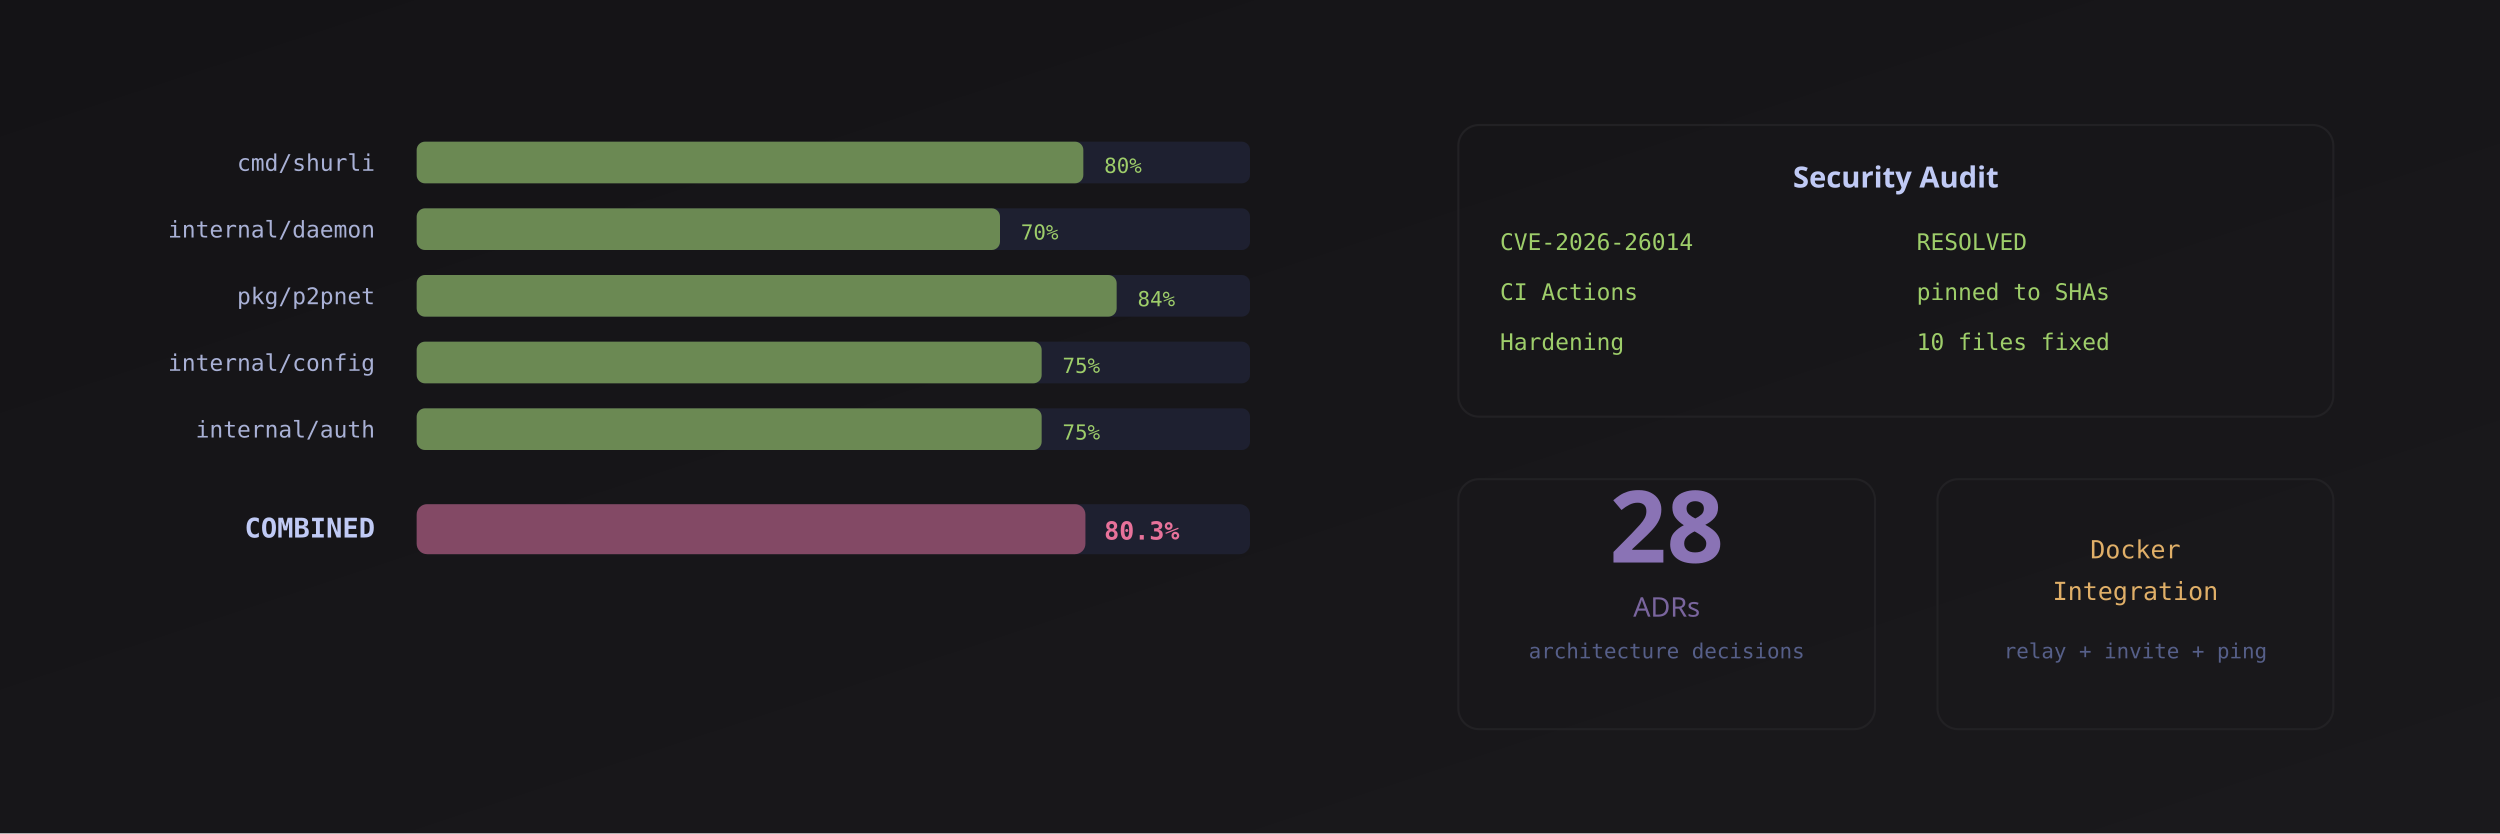
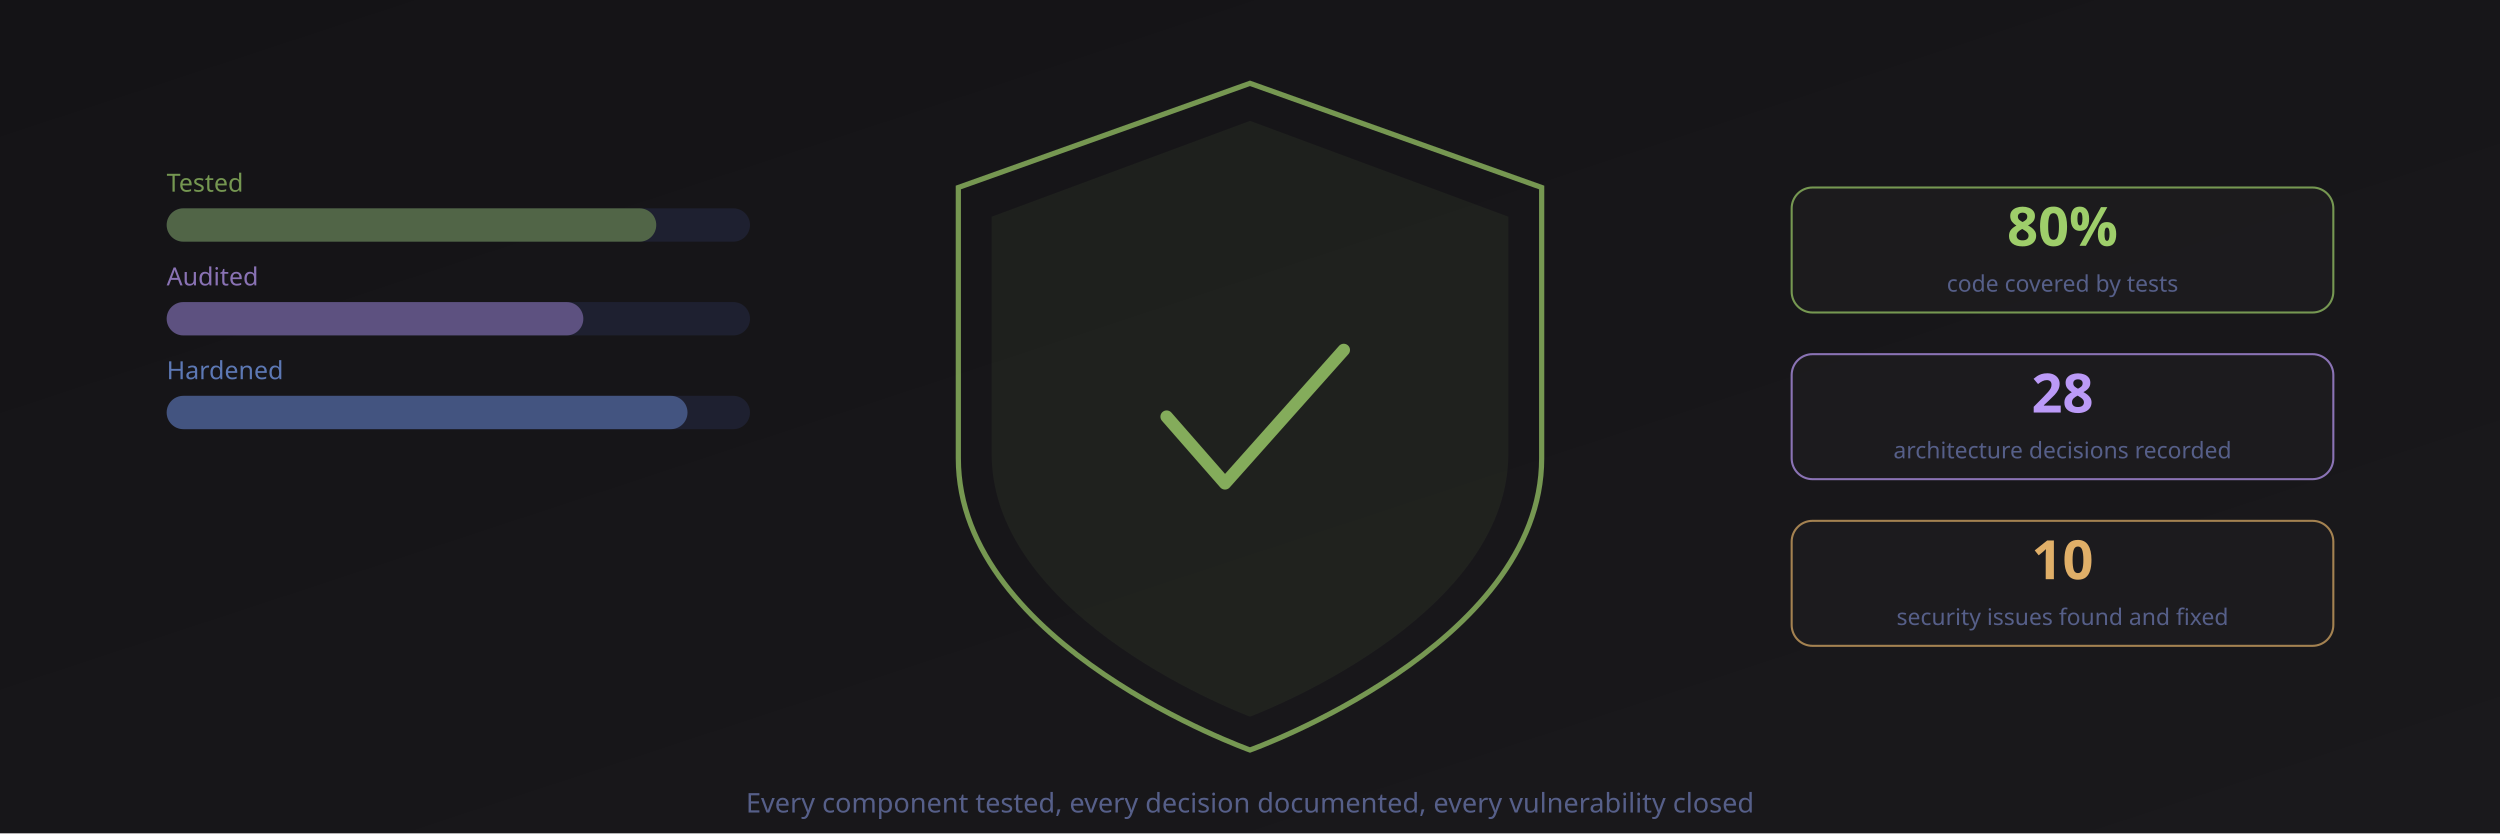
<svg xmlns="http://www.w3.org/2000/svg" viewBox="0 0 1200 400" width="1200" height="400">
  <defs>
    <linearGradient id="bgG" x1="0%" y1="0%" x2="100%" y2="100%">
      <stop offset="0%" style="stop-color:#141316" />
      <stop offset="100%" style="stop-color:#1a191c" />
    </linearGradient>
  </defs>
  <rect width="1200" height="400" fill="url(#bgG)" />
-   <text x="180" y="82" font-family="SF Mono, monospace" font-size="11" fill="#a9b1d6" text-anchor="end">cmd/shurli</text>
-   <rect x="200" y="68" width="400" height="20" rx="4" fill="#1e2030" />
-   <rect x="200" y="68" width="320" height="20" rx="4" fill="#9ece6a" opacity="0.6" />
-   <text x="530" y="83" font-family="SF Mono, monospace" font-size="10" fill="#9ece6a">80%</text>
-   <text x="180" y="114" font-family="SF Mono, monospace" font-size="11" fill="#a9b1d6" text-anchor="end">internal/daemon</text>
-   <rect x="200" y="100" width="400" height="20" rx="4" fill="#1e2030" />
-   <rect x="200" y="100" width="280" height="20" rx="4" fill="#9ece6a" opacity="0.6" />
-   <text x="490" y="115" font-family="SF Mono, monospace" font-size="10" fill="#9ece6a">70%</text>
-   <text x="180" y="146" font-family="SF Mono, monospace" font-size="11" fill="#a9b1d6" text-anchor="end">pkg/p2pnet</text>
-   <rect x="200" y="132" width="400" height="20" rx="4" fill="#1e2030" />
-   <rect x="200" y="132" width="336" height="20" rx="4" fill="#9ece6a" opacity="0.6" />
-   <text x="546" y="147" font-family="SF Mono, monospace" font-size="10" fill="#9ece6a">84%</text>
-   <text x="180" y="178" font-family="SF Mono, monospace" font-size="11" fill="#a9b1d6" text-anchor="end">internal/config</text>
-   <rect x="200" y="164" width="400" height="20" rx="4" fill="#1e2030" />
-   <rect x="200" y="164" width="300" height="20" rx="4" fill="#9ece6a" opacity="0.6" />
-   <text x="510" y="179" font-family="SF Mono, monospace" font-size="10" fill="#9ece6a">75%</text>
-   <text x="180" y="210" font-family="SF Mono, monospace" font-size="11" fill="#a9b1d6" text-anchor="end">internal/auth</text>
-   <rect x="200" y="196" width="400" height="20" rx="4" fill="#1e2030" />
-   <rect x="200" y="196" width="300" height="20" rx="4" fill="#9ece6a" opacity="0.6" />
-   <text x="510" y="211" font-family="SF Mono, monospace" font-size="10" fill="#9ece6a">75%</text>
-   <text x="180" y="258" font-family="SF Mono, monospace" font-size="13" fill="#c0caf5" text-anchor="end" font-weight="600">COMBINED</text>
-   <rect x="200" y="242" width="400" height="24" rx="5" fill="#1e2030" />
-   <rect x="200" y="242" width="321" height="24" rx="5" fill="#e8729a" opacity="0.5" />
-   <text x="530" y="259" font-family="SF Mono, monospace" font-size="12" fill="#e8729a" font-weight="600">80.3%</text>
-   <rect x="700" y="60" width="420" height="140" rx="10" fill="none" stroke="#222124" stroke-width="1" />
-   <text x="910" y="90" font-family="system-ui, sans-serif" font-size="14" fill="#c0caf5" text-anchor="middle" font-weight="600">Security Audit</text>
-   <text x="720" y="120" font-family="SF Mono, monospace" font-size="11" fill="#9ece6a">CVE-2026-26014</text>
-   <text x="920" y="120" font-family="SF Mono, monospace" font-size="11" fill="#9ece6a">RESOLVED</text>
-   <text x="720" y="144" font-family="SF Mono, monospace" font-size="11" fill="#9ece6a">CI Actions</text>
-   <text x="920" y="144" font-family="SF Mono, monospace" font-size="11" fill="#9ece6a">pinned to SHAs</text>
-   <text x="720" y="168" font-family="SF Mono, monospace" font-size="11" fill="#9ece6a">Hardening</text>
-   <text x="920" y="168" font-family="SF Mono, monospace" font-size="11" fill="#9ece6a">10 files fixed</text>
-   <rect x="700" y="230" width="200" height="120" rx="10" fill="none" stroke="#222124" stroke-width="1" />
-   <text x="800" y="270" font-family="system-ui, sans-serif" font-size="48" fill="#bb9af7" text-anchor="middle" font-weight="700" opacity="0.7">28</text>
-   <text x="800" y="296" font-family="system-ui, sans-serif" font-size="13" fill="#bb9af7" text-anchor="middle" opacity="0.6">ADRs</text>
-   <text x="800" y="316" font-family="SF Mono, monospace" font-size="10" fill="#565f89" text-anchor="middle">architecture decisions</text>
-   <rect x="930" y="230" width="190" height="120" rx="10" fill="none" stroke="#222124" stroke-width="1" />
-   <text x="1025" y="268" font-family="SF Mono, monospace" font-size="12" fill="#e0af68" text-anchor="middle">Docker</text>
-   <text x="1025" y="288" font-family="SF Mono, monospace" font-size="12" fill="#e0af68" text-anchor="middle">Integration</text>
-   <text x="1025" y="316" font-family="SF Mono, monospace" font-size="10" fill="#565f89" text-anchor="middle">relay + invite + ping</text>
+   <path d="M600,40 L740,90 L740,220 C740,310 600,360 600,360 C600,360 460,310 460,220 L460,90 Z" fill="none" stroke="#9ece6a" stroke-width="2.5" opacity="0.7" />
+   <path d="M600,58 L724,104 L724,218 C724,298 600,344 600,344 C600,344 476,298 476,218 L476,104 Z" fill="#9ece6a" opacity="0.06" />
+   <polyline points="560,200 588,232 645,168" fill="none" stroke="#9ece6a" stroke-width="6" stroke-linecap="round" stroke-linejoin="round" opacity="0.8" />
+   <rect x="80" y="100" width="280" height="16" rx="8" fill="#1e2030" />
+   <rect x="80" y="100" width="235" height="16" rx="8" fill="#9ece6a" opacity="0.4" />
+   <text x="80" y="92" font-family="system-ui, sans-serif" font-size="12" fill="#9ece6a" opacity="0.7">Tested</text>
+   <rect x="80" y="145" width="280" height="16" rx="8" fill="#1e2030" />
+   <rect x="80" y="145" width="200" height="16" rx="8" fill="#bb9af7" opacity="0.4" />
+   <text x="80" y="137" font-family="system-ui, sans-serif" font-size="12" fill="#bb9af7" opacity="0.7">Audited</text>
+   <rect x="80" y="190" width="280" height="16" rx="8" fill="#1e2030" />
+   <rect x="80" y="190" width="250" height="16" rx="8" fill="#7aa2f7" opacity="0.4" />
+   <text x="80" y="182" font-family="system-ui, sans-serif" font-size="12" fill="#7aa2f7" opacity="0.7">Hardened</text>
+   <rect x="860" y="90" width="260" height="60" rx="10" fill="#1e1d20" stroke="#9ece6a" stroke-width="1" opacity="0.7" />
+   <text x="990" y="118" font-family="system-ui, sans-serif" font-size="26" fill="#9ece6a" text-anchor="middle" font-weight="700">80%</text>
+   <text x="990" y="140" font-family="system-ui, sans-serif" font-size="11" fill="#565f89" text-anchor="middle">code covered by tests</text>
+   <rect x="860" y="170" width="260" height="60" rx="10" fill="#1e1d20" stroke="#bb9af7" stroke-width="1" opacity="0.7" />
+   <text x="990" y="198" font-family="system-ui, sans-serif" font-size="26" fill="#bb9af7" text-anchor="middle" font-weight="700">28</text>
+   <text x="990" y="220" font-family="system-ui, sans-serif" font-size="11" fill="#565f89" text-anchor="middle">architecture decisions recorded</text>
+   <rect x="860" y="250" width="260" height="60" rx="10" fill="#1e1d20" stroke="#e0af68" stroke-width="1" opacity="0.7" />
+   <text x="990" y="278" font-family="system-ui, sans-serif" font-size="26" fill="#e0af68" text-anchor="middle" font-weight="700">10</text>
+   <text x="990" y="300" font-family="system-ui, sans-serif" font-size="11" fill="#565f89" text-anchor="middle">security issues found and fixed</text>
+   <text x="600" y="390" font-family="system-ui, sans-serif" font-size="13" fill="#565f89" text-anchor="middle">Every component tested, every decision documented, every vulnerability closed</text>
</svg>
